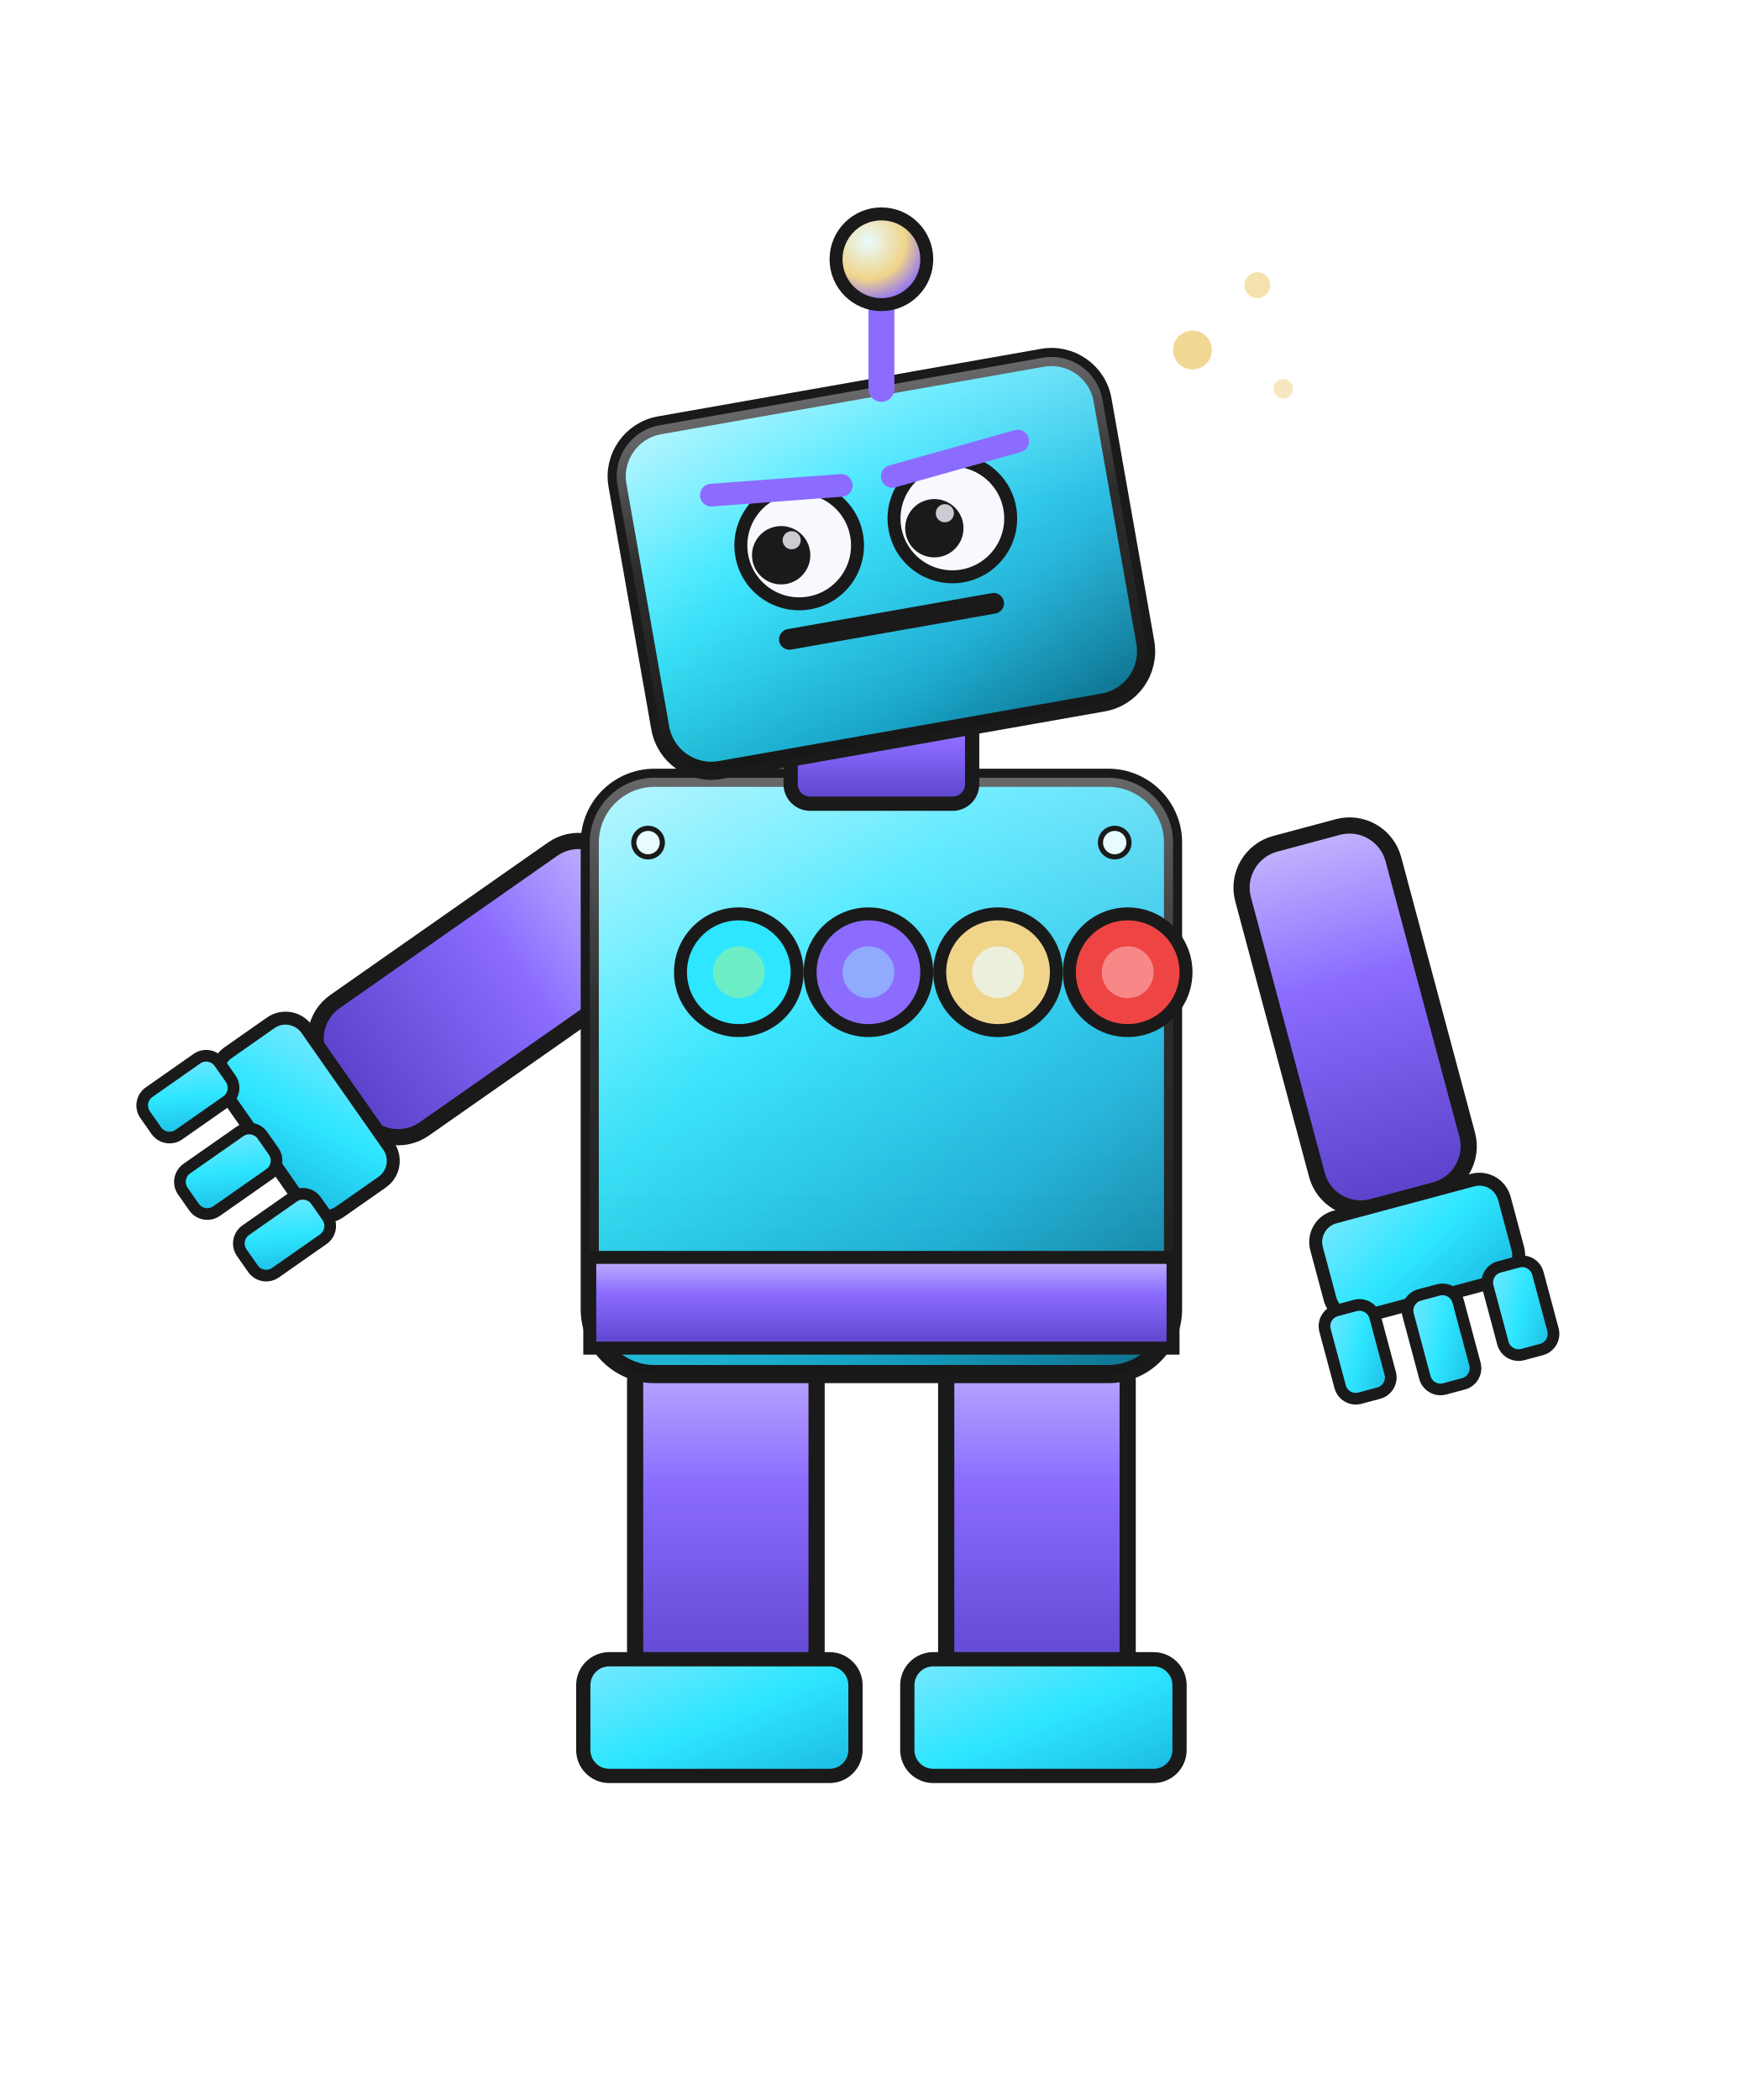
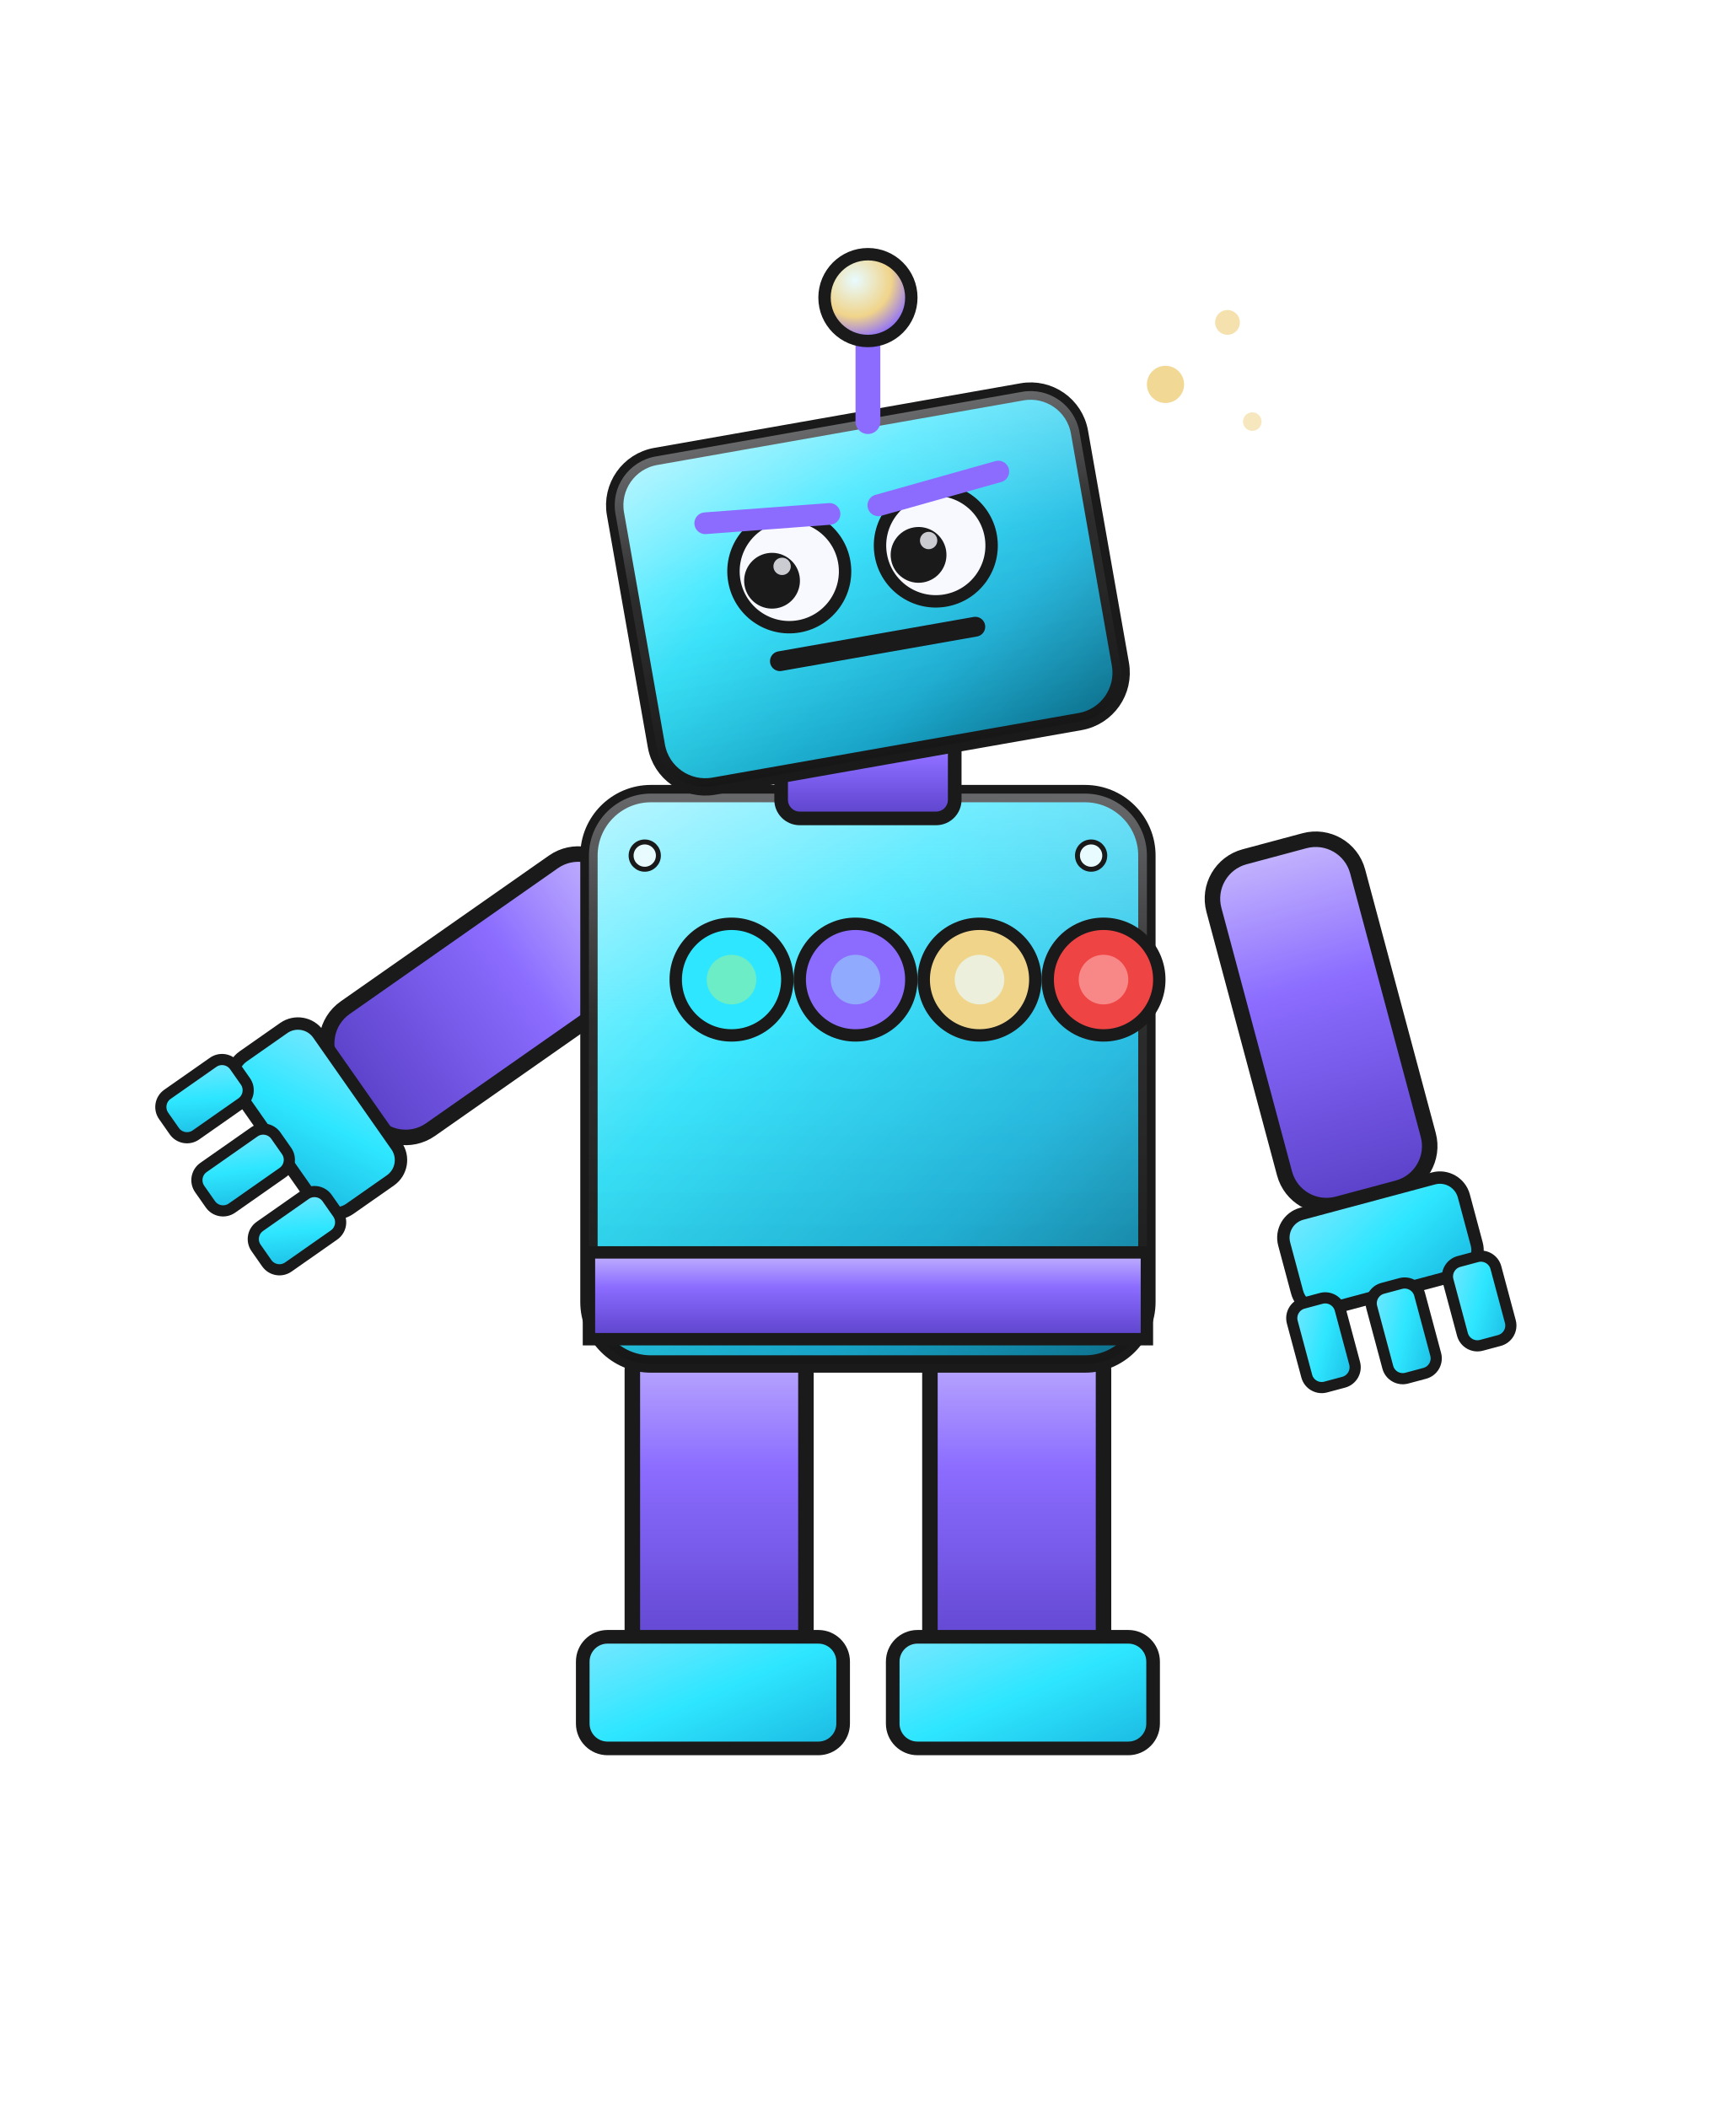
- <svg xmlns="http://www.w3.org/2000/svg" viewBox="-36 -32 272 324" overflow="visible" fill="none" role="img" aria-label="BertyBot thinking">
+ <svg xmlns="http://www.w3.org/2000/svg" viewBox="-40 -40 280 340" overflow="visible" fill="none" role="img" aria-label="BertyBot thinking">
  <defs>
    <linearGradient id="twthinkBody" x1="0%" y1="0%" x2="100%" y2="100%">
      <stop offset="0%" stop-color="#9af4ff" />
      <stop offset="35%" stop-color="#2ee6ff" />
      <stop offset="70%" stop-color="#1ab8e0" />
      <stop offset="100%" stop-color="#0d7a9a" />
    </linearGradient>
    <linearGradient id="twthinkRed" x1="0%" y1="0%" x2="0%" y2="100%">
      <stop offset="0%" stop-color="#c4b5fd" />
      <stop offset="40%" stop-color="#8b6cff" />
      <stop offset="100%" stop-color="#5b41c9" />
    </linearGradient>
    <linearGradient id="twthinkHand" x1="0%" y1="0%" x2="100%" y2="100%">
      <stop offset="0%" stop-color="#7ae8ff" />
      <stop offset="50%" stop-color="#2ee6ff" />
      <stop offset="100%" stop-color="#1ab8e0" />
    </linearGradient>
    <linearGradient id="twthinkShine" x1="0%" y1="0%" x2="0%" y2="100%">
      <stop offset="0%" stop-color="#f7f9ff" stop-opacity="0.35" />
      <stop offset="40%" stop-color="#f7f9ff" stop-opacity="0.08" />
      <stop offset="100%" stop-color="#000" stop-opacity="0.12" />
    </linearGradient>
    <radialGradient id="twthinkAnt" cx="35%" cy="30%" r="70%">
      <stop offset="0%" stop-color="#e8fbff" />
      <stop offset="60%" stop-color="#f0d48a" />
      <stop offset="100%" stop-color="#8b6cff" />
    </radialGradient>
  </defs>
  <g>
    <rect x="62" y="175" width="28" height="55" rx="6" fill="url(#twthinkRed)" stroke="#1a1a1a" stroke-width="2.5" />
    <rect x="110" y="175" width="28" height="55" rx="6" fill="url(#twthinkRed)" stroke="#1a1a1a" stroke-width="2.5" />
    <rect x="54" y="224" width="42" height="18" rx="4" fill="url(#twthinkHand)" stroke="#1a1a1a" stroke-width="2.2" />
    <rect x="104" y="224" width="42" height="18" rx="4" fill="url(#twthinkHand)" stroke="#1a1a1a" stroke-width="2.2" />
  </g>
  <g transform="translate(154,100) rotate(-15)">
    <rect x="0" y="0" width="24" height="58" rx="7" fill="url(#twthinkRed)" stroke="#1a1a1a" stroke-width="2.5" />
    <g data-berty-hand="claw" transform="translate(-3,58)">
      <rect x="0" y="0" width="30" height="16" rx="4" fill="url(#twthinkHand)" stroke="#1a1a1a" stroke-width="2" />
      <rect x="-2" y="14" width="8" height="14" rx="2.5" fill="url(#twthinkHand)" stroke="#1a1a1a" stroke-width="1.8" />
      <rect x="11" y="15" width="8" height="15" rx="2.5" fill="url(#twthinkHand)" stroke="#1a1a1a" stroke-width="1.8" />
      <rect x="24" y="14" width="8" height="14" rx="2.5" fill="url(#twthinkHand)" stroke="#1a1a1a" stroke-width="1.8" />
    </g>
  </g>
  <g transform="translate(55,95) rotate(55)">
    <rect x="0" y="0" width="24" height="55" rx="7" fill="url(#twthinkRed)" stroke="#1a1a1a" stroke-width="2.5" />
    <g data-berty-hand="claw" transform="translate(-3,54)">
      <rect x="0" y="0" width="30" height="16" rx="4" fill="url(#twthinkHand)" stroke="#1a1a1a" stroke-width="2" />
      <rect x="-2" y="14" width="8" height="14" rx="2.5" fill="url(#twthinkHand)" stroke="#1a1a1a" stroke-width="1.8" />
      <rect x="11" y="15" width="8" height="15" rx="2.5" fill="url(#twthinkHand)" stroke="#1a1a1a" stroke-width="1.8" />
      <rect x="24" y="14" width="8" height="14" rx="2.5" fill="url(#twthinkHand)" stroke="#1a1a1a" stroke-width="1.8" />
    </g>
  </g>
  <g>
    <rect x="55" y="88" width="90" height="92" rx="10" fill="url(#twthinkBody)" stroke="#1a1a1a" stroke-width="2.8" />
    <rect x="55" y="88" width="90" height="92" rx="10" fill="url(#twthinkShine)" />
    <rect x="55" y="162" width="90" height="14" fill="url(#twthinkRed)" stroke="#1a1a1a" stroke-width="2" />
    <circle cx="64" cy="98" r="2.2" fill="#e8fbff" stroke="#1a1a1a" stroke-width="0.8" />
    <circle cx="136" cy="98" r="2.2" fill="#e8fbff" stroke="#1a1a1a" stroke-width="0.8" />
    <circle cx="78" cy="118" r="9" fill="#2ee6ff" stroke="#1a1a1a" stroke-width="2" />
    <circle cx="78" cy="118" r="4" fill="#86efac" opacity="0.7" />
    <circle cx="98" cy="118" r="9" fill="#8b6cff" stroke="#1a1a1a" stroke-width="2" />
    <circle cx="98" cy="118" r="4" fill="#93c5fd" opacity="0.7" />
    <circle cx="118" cy="118" r="9" fill="#f0d48a" stroke="#1a1a1a" stroke-width="2" />
    <circle cx="118" cy="118" r="4" fill="#e8fbff" opacity="0.7" />
    <circle cx="138" cy="118" r="9" fill="#ef4444" stroke="#1a1a1a" stroke-width="2" />
    <circle cx="138" cy="118" r="4" fill="#fca5a5" opacity="0.7" />
  </g>
  <rect x="86" y="76" width="28" height="16" rx="3" fill="url(#twthinkRed)" stroke="#1a1a1a" stroke-width="2.2" />
  <g transform="rotate(-10 100 55)">
    <rect x="62" y="28" width="76" height="54" rx="8" fill="url(#twthinkBody)" stroke="#1a1a1a" stroke-width="2.8" />
    <rect x="62" y="28" width="76" height="54" rx="8" fill="url(#twthinkShine)" />
    <circle cx="88" cy="50" r="9" fill="#f7f9ff" stroke="#1a1a1a" stroke-width="2" />
    <circle cx="112" cy="50" r="9" fill="#f7f9ff" stroke="#1a1a1a" stroke-width="2" />
    <circle cx="85" cy="51" r="4.5" fill="#1a1a1a" />
    <circle cx="109" cy="51" r="4.5" fill="#1a1a1a" />
    <circle cx="87" cy="49" r="1.4" fill="#f7f9ff" opacity="0.8" />
    <circle cx="111" cy="49" r="1.4" fill="#f7f9ff" opacity="0.8" />
    <path d="M76 40 L96 42" stroke="#8b6cff" stroke-width="3.5" stroke-linecap="round" />
    <path d="M104 42 L124 40" stroke="#8b6cff" stroke-width="3.5" stroke-linecap="round" />
    <path d="M84 64 L116 64" fill="none" stroke="#1a1a1a" stroke-width="3.2" stroke-linecap="round" />
  </g>
  <line x1="100" y1="28" x2="100" y2="12" stroke="#8b6cff" stroke-width="4" stroke-linecap="round" />
  <circle cx="100" cy="8" r="7" fill="url(#twthinkAnt)" stroke="#1a1a1a" stroke-width="2" />
  <circle cx="148" cy="22" r="3" fill="#f0d48a" opacity="0.9" />
  <circle cx="158" cy="12" r="2" fill="#f0d48a" opacity="0.7" />
  <circle cx="162" cy="28" r="1.5" fill="#f0d48a" opacity="0.55" />
</svg>
